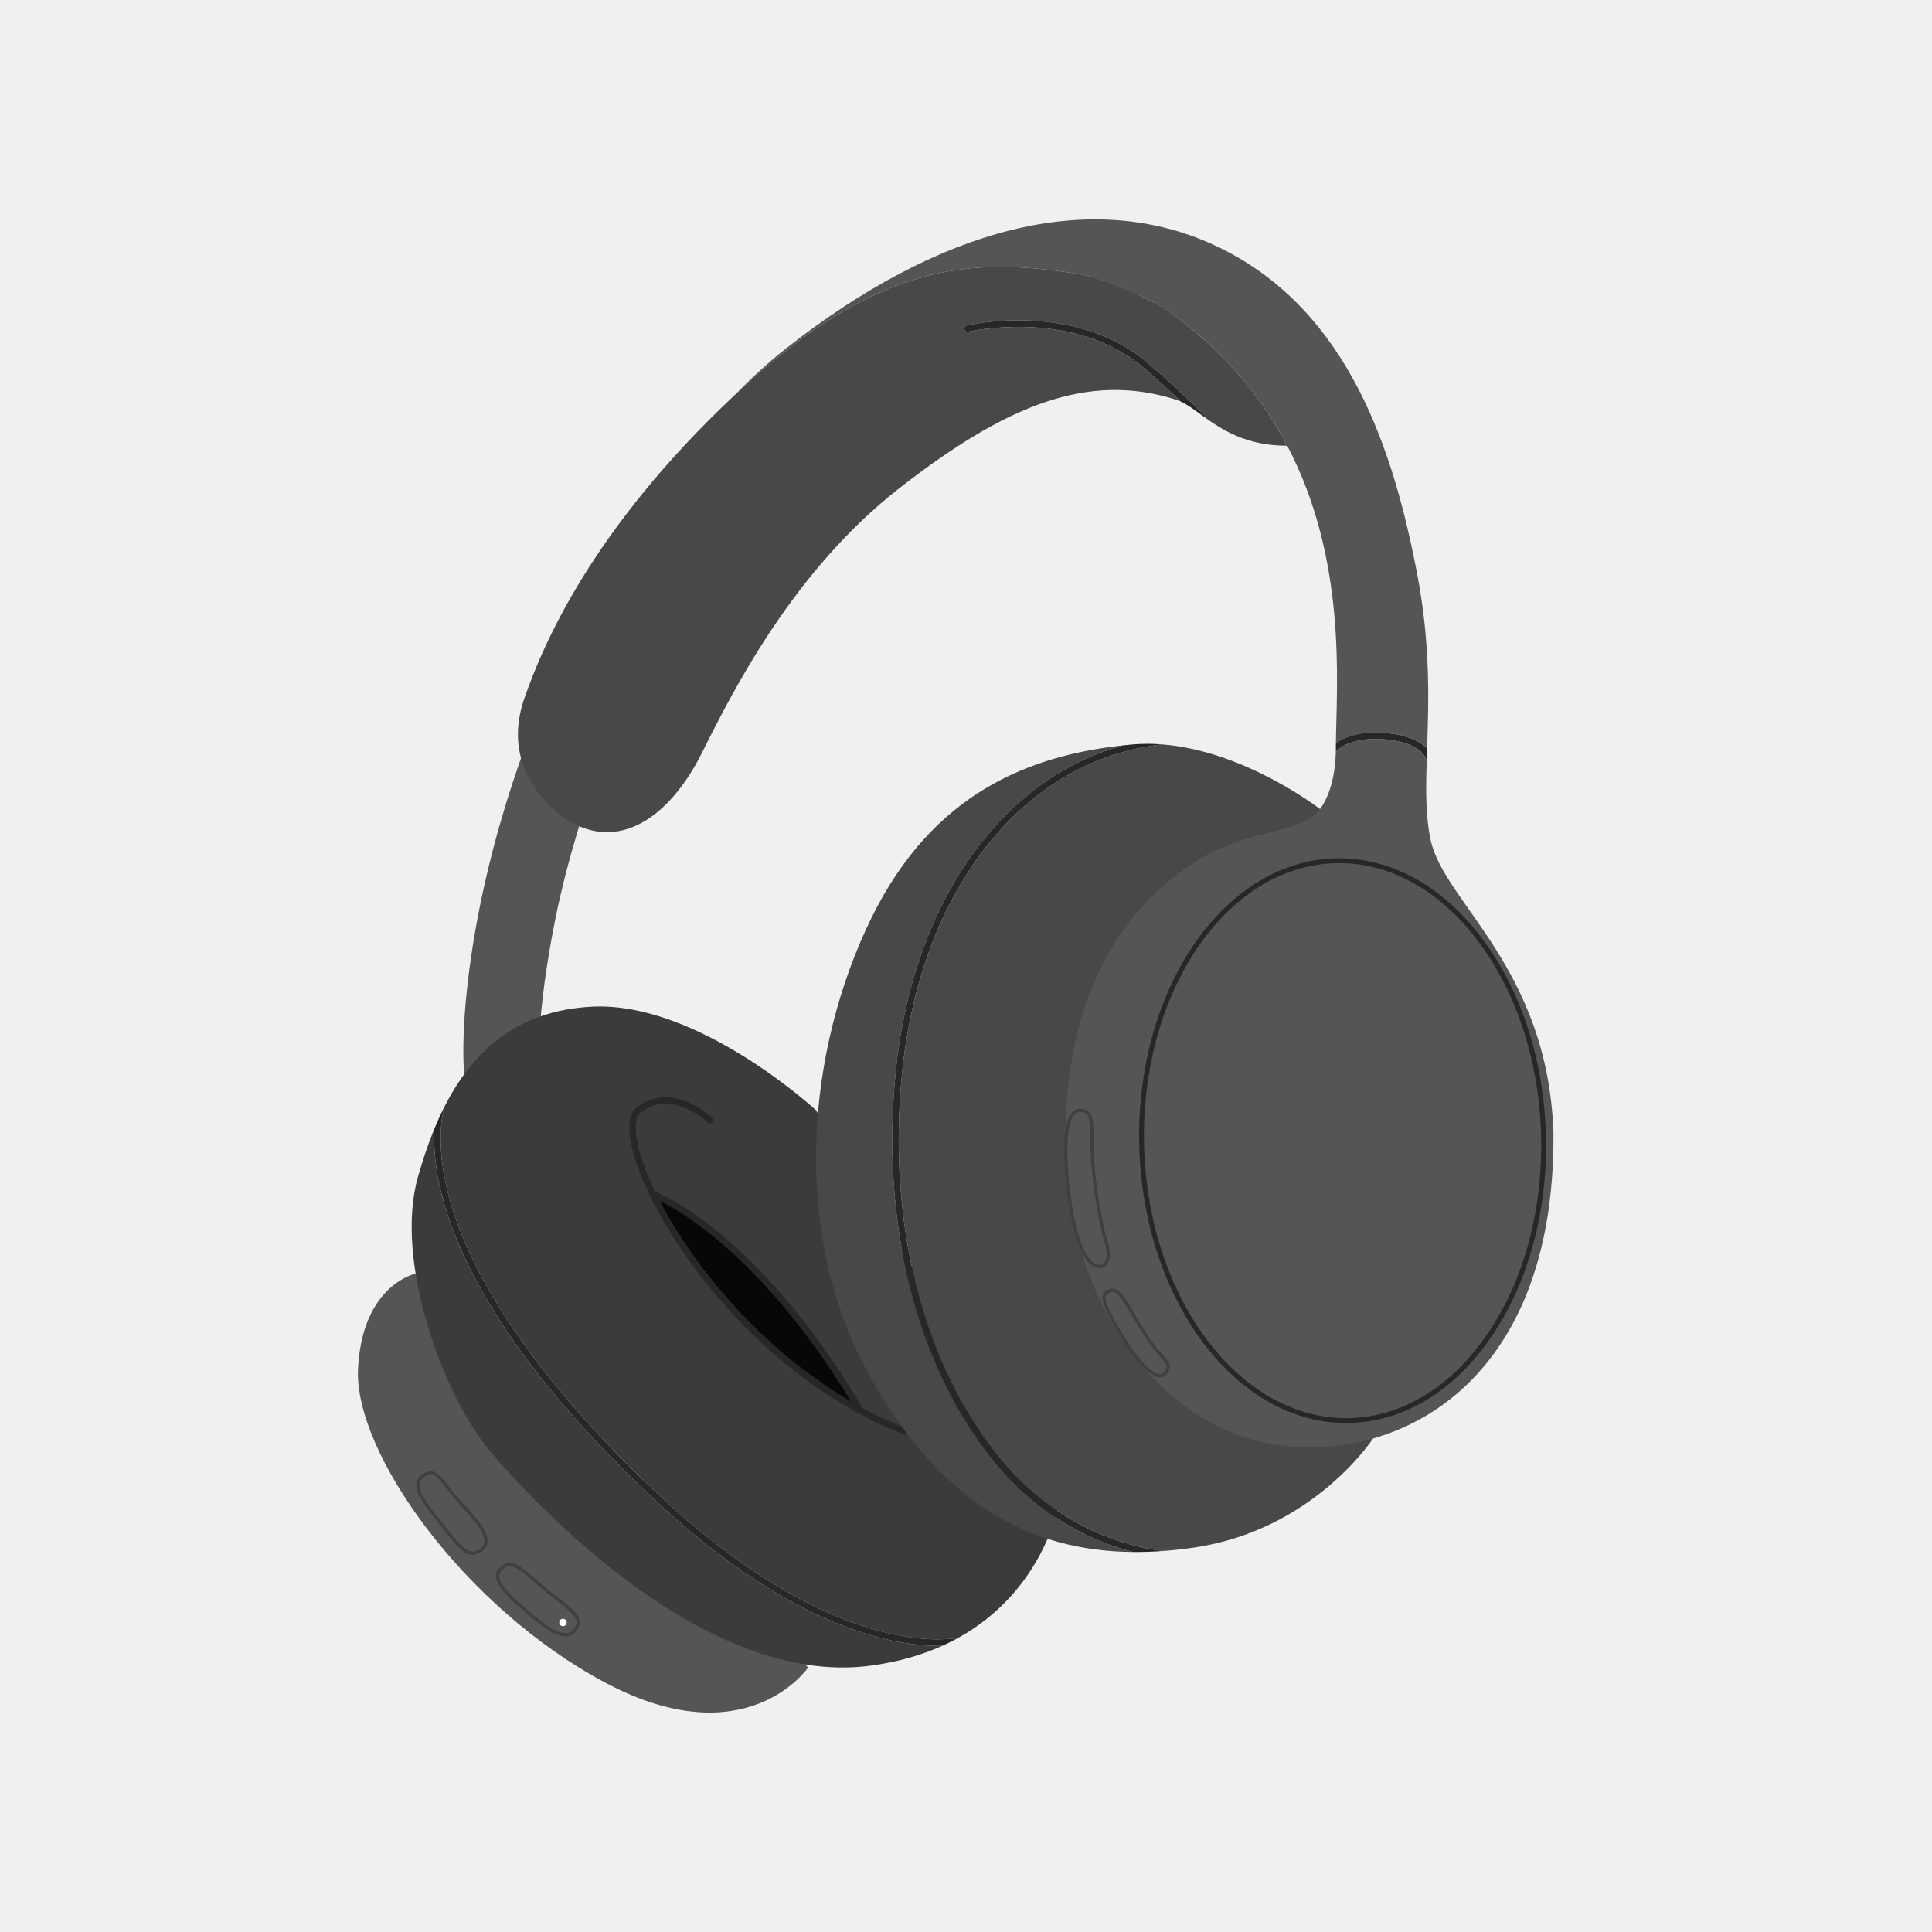
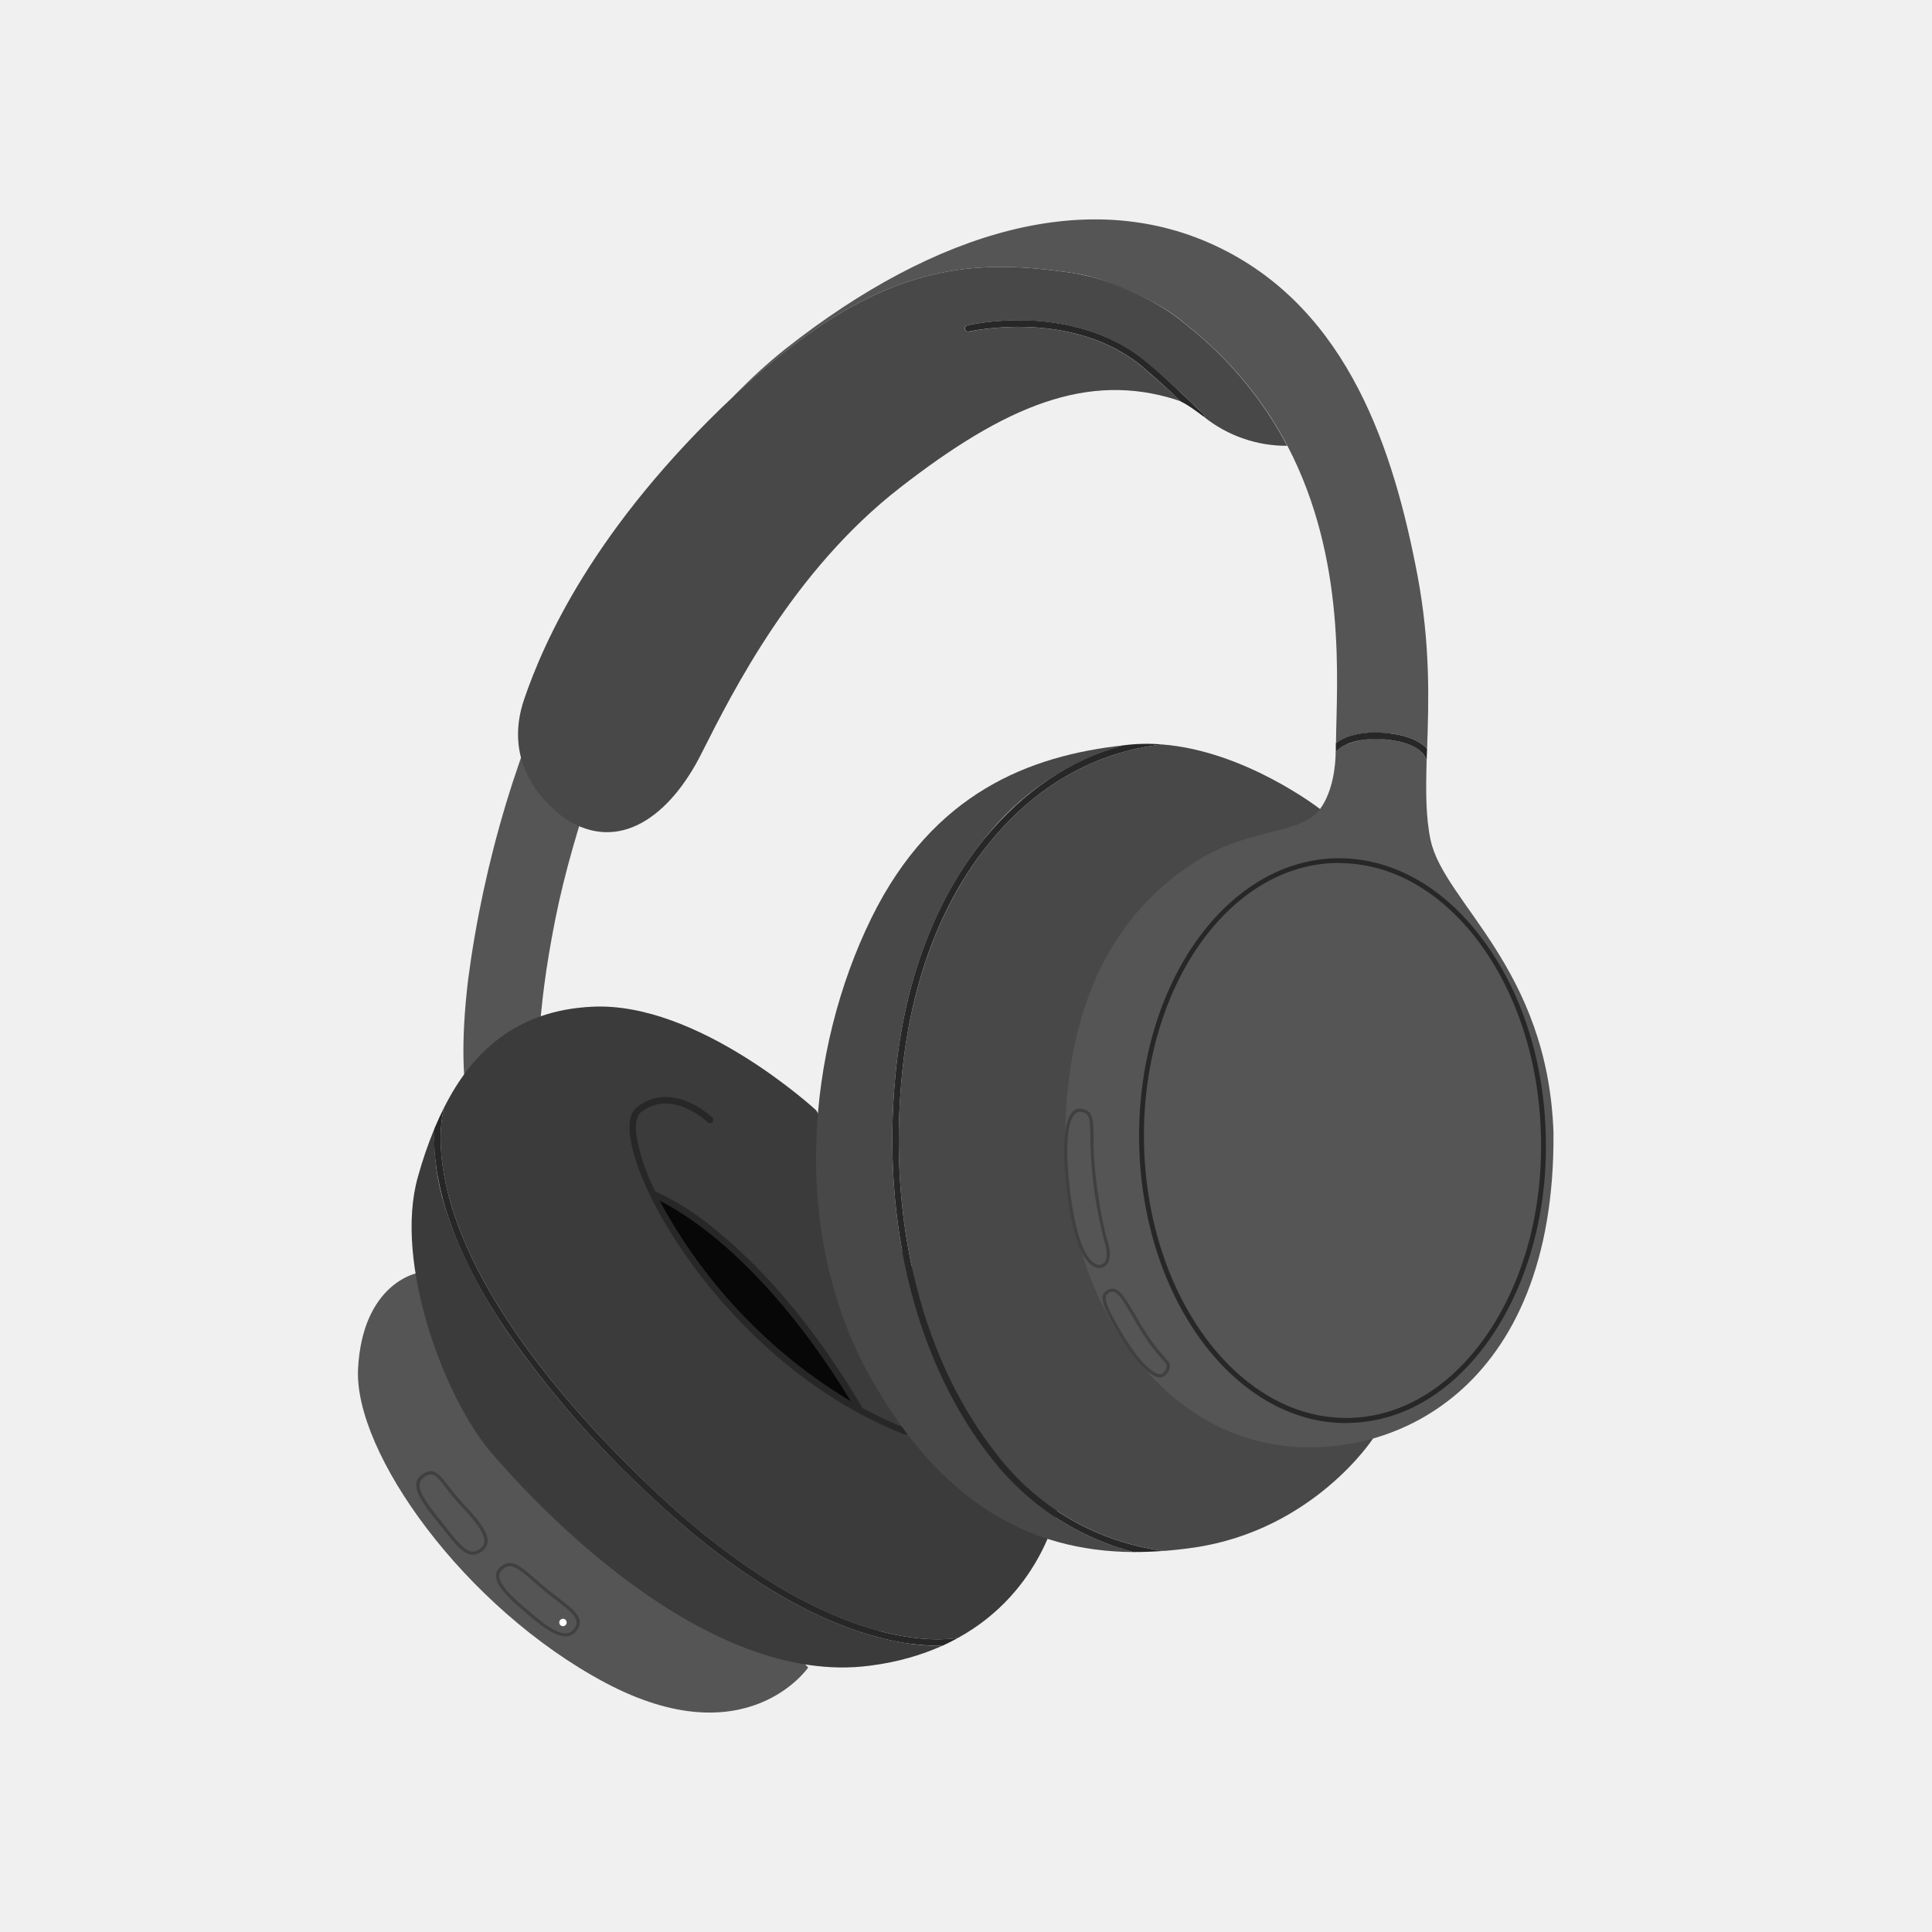
<svg xmlns="http://www.w3.org/2000/svg" id="Layer_1" data-name="Layer 1" viewBox="0 0 1200 1200">
  <defs>
-     <style>
-       .cls-1 {
-         fill: #404040;
-       }
- 
-       .cls-2 {
-         fill: none;
-       }
- 
-       .cls-3 {
-         fill: #070707;
-       }
- 
-       .cls-4 {
-         fill: #3b3b3b;
-       }
- 
-       .cls-5 {
-         fill: #272727;
-       }
- 
-       .cls-6 {
-         fill: #fff;
-       }
- 
-       .cls-7 {
-         fill: #484848;
-       }
- 
-       .cls-8 {
-         fill: #555;
-       }
-     </style>
+     <style>.cls-1{fill:#404040}.cls-4{fill:#3b3b3b}.cls-5{fill:#272727}.cls-7{fill:#484848}.cls-8{fill:#555}</style>
  </defs>
-   <path class="cls-8" d="M258.16,791.07s-33.01,6.7-35.78,58.85c-2.77,52.14,66.01,148.67,153.66,195.26,87.65,46.6,125.92-9.46,125.92-9.46" />
-   <path class="cls-8" d="M290.68,608.92c-18.07,152.47,54.64,111.05,54.64,111.05,0,0-24.24-29.52-.44-148.94,11.42-57.31,36.24-123.24,58.96-176.33h-48.44c-32.48,67-56.18,142.15-64.72,214.21Z" />
-   <g>
-     <path class="cls-4" d="M545.72,1017.02c-30.38-7.97-79.23-29.32-139.43-85.77-38.36-35.98-69.26-71.27-91.83-104.91-18.1-26.98-30.93-52.97-38.13-77.25-6.27-21.14-7.19-37.21-6.53-48.05-4,9.7-7.36,19.86-10.26,30.16-14.98,53.25,16.64,137.02,44.93,170.3s133.69,146.45,235.76,133.13c17.47-2.28,32.39-6.69,45.12-12.43-.85.02-1.72.04-2.64.04-8.85,0-21.3-1.11-37-5.22Z" />
-     <path class="cls-4" d="M657.29,935.35l-150.44-245.76s-73.11-67.66-139.12-64.33c-47.19,2.38-74.53,28.28-91.76,62.32-1.62,5.74-5.91,26.61,4.35,60.89,20.36,68,81.23,135.35,128.71,179.88,32.79,30.75,83.23,70.4,137.33,84.72,25.92,6.86,42.94,5.21,48.75,4.27,52.99-29.27,62.18-81.99,62.18-81.99Z" />
-     <path class="cls-5" d="M546.36,1013.06c-54.1-14.31-104.54-53.97-137.33-84.72-47.48-44.53-108.35-111.88-128.71-179.88-10.26-34.28-5.97-55.15-4.35-60.89-2.21,4.37-4.26,8.87-6.16,13.48-.66,10.84.26,26.91,6.53,48.05,7.2,24.28,20.03,50.27,38.13,77.25,22.57,33.64,53.47,68.93,91.83,104.91,60.2,56.45,109.05,77.8,139.43,85.77,15.7,4.12,28.15,5.22,37,5.22.92,0,1.8-.02,2.64-.04,3.4-1.54,6.65-3.17,9.75-4.88-5.81.94-22.83,2.58-48.75-4.27Z" />
-   </g>
-   <path class="cls-5" d="M563.23,887.39c-9.48-3.73-18.62-8.05-27.43-12.82-34.02-57.47-67.3-90.98-89.26-108.98-21.39-17.53-36.19-24.08-39.62-25.46-6.21-12.9-10.12-24.37-11.5-33.32-1.21-7.87-.36-13.43,2.4-15.67,7.87-6.38,17.2-7.38,27.75-2.94,8.12,3.41,13.93,8.9,13.99,8.95.8.76,2.07.73,2.83-.07s.73-2.06-.07-2.83c-.25-.24-6.33-5.99-15.09-9.7-11.88-5.03-22.92-3.83-31.93,3.48-4.02,3.27-5.31,9.79-3.83,19.39,3.72,24.07,23.36,60.65,50.05,93.17,23.86,29.08,64.08,68.38,120.24,90.52.24.1.49.14.73.14.8,0,1.55-.48,1.86-1.27.41-1.03-.1-2.19-1.13-2.59ZM409.77,745.84c6.42,3.17,18.69,10.08,34.45,23.03,20.88,17.15,52.16,48.57,84.53,101.76-56.62-32.92-98.21-84.63-118.98-124.79Z" />
-   <path class="cls-1" d="M293.7,965.71c-5.84,0-11.16-6.77-18.44-16.04-1.3-1.65-2.67-3.39-4.12-5.2-8.53-10.62-13.32-17.82-12.51-23.21.34-2.25,1.6-4.1,3.87-5.64h0c6.9-4.68,10.6.16,16.2,7.49,2.35,3.08,5.02,6.57,8.54,10.31,8.71,9.28,16.46,18.17,15.54,24.83-.34,2.45-1.83,4.49-4.42,6.04-1.62.97-3.15,1.42-4.66,1.42ZM263.63,917.27h0c-1.78,1.21-2.77,2.61-3.02,4.28-.7,4.65,4.11,11.74,12.09,21.67,1.46,1.81,2.83,3.56,4.13,5.22,9.54,12.14,14.4,17.82,20.5,14.14,2.08-1.25,3.21-2.76,3.47-4.61.8-5.79-6.98-14.63-15.01-23.19-3.58-3.81-6.4-7.5-8.67-10.46-6.06-7.92-8.42-10.49-13.49-7.05Z" />
-   <path class="cls-1" d="M351.33,1016.44c-7.46,0-17.23-8.37-23.68-13.88-1.01-.87-1.95-1.67-2.78-2.36-6.96-5.76-16.28-14.2-16.82-20.86-.15-1.85.37-3.48,1.55-4.82h0c2.04-2.33,4.16-3.54,6.48-3.69,4.85-.31,9.65,3.91,16.3,9.77,2.44,2.15,5.21,4.58,8.24,6.99,1.98,1.58,3.87,3.03,5.64,4.4,7.78,6,13.4,10.33,13.83,15.13.2,2.22-.7,4.41-2.76,6.68-1.68,1.87-3.74,2.64-6.01,2.64ZM311.11,975.84c-.82.94-1.17,2.03-1.06,3.35.53,6.59,12.25,16.29,16.1,19.48.84.7,1.78,1.5,2.81,2.38,7.85,6.72,20.99,17.97,26.9,11.42,1.66-1.84,2.4-3.53,2.25-5.17-.35-3.93-5.69-8.04-13.06-13.73-1.78-1.37-3.68-2.83-5.67-4.42-3.06-2.44-5.85-4.89-8.31-7.06-6.05-5.33-10.81-9.53-14.85-9.27-1.76.11-3.43,1.1-5.11,3.01h0Z" />
-   <circle class="cls-6" cx="349.67" cy="1007.75" r="2.3" />
-   <g>
-     <path class="cls-7" d="M617.04,907.2c-47.68-59.2-69.86-146.57-60.86-239.71,5.64-58.37,24.78-109.07,55.34-146.63,23.75-29.19,53.03-48.85,85.77-57.86-57.16,6.35-117.64,28.85-156.11,107.32-39.65,80.9-51.52,195.2,0,286.13,43.35,76.5,97.59,106.98,162.63,107.52-4.46-1.13-9.45-2.62-14.85-4.59-19.33-7.06-47.5-21.84-71.93-52.18Z" />
-     <path class="cls-7" d="M819.89,502.52s-46.43-36.12-98.02-40.16c-41.45,4.62-78.48,25.66-107.25,61.03-30.06,36.95-48.9,86.91-54.46,144.49-8.9,92.1,12.97,178.42,60,236.81,39.88,49.51,90.33,57.41,102.72,58.62,6.2-.47,12.5-1.18,18.88-2.12,74.24-10.93,111.05-67.72,111.05-67.72l-32.91-390.95Z" />
-     <path class="cls-5" d="M620.15,904.69c-47.03-58.39-68.89-144.71-60-236.81,5.56-57.58,24.4-107.55,54.46-144.49,28.78-35.37,65.8-56.41,107.25-61.03-6.38-.5-12.84-.51-19.3.1-1.76.17-3.52.35-5.29.54-32.74,9-62.02,28.66-85.77,57.86-30.56,37.56-49.7,88.27-55.34,146.63-9,93.14,13.19,180.5,60.86,239.71,24.43,30.34,52.6,45.12,71.93,52.18,5.39,1.97,10.39,3.46,14.85,4.59,6.25.05,12.61-.17,19.06-.66-12.39-1.21-62.84-9.11-102.72-58.62Z" />
-   </g>
-   <path class="cls-2" d="M731.32,197.37c-9.16-6.9-18.66-12.04-28.38-15.7,11.67,5.64,23.44,12.77,34.64,20.58-2.05-1.64-4.12-3.27-6.26-4.88Z" />
-   <g>
-     <path class="cls-8" d="M888.63,521.91c-3.14-14.54-3.06-30.69-2.49-49.23-.72-3.15-4.45-10.91-23.66-13.19-12.88-1.53-21.16.65-25.84,2.75-4.33,1.94-6.44,4.16-6.95,4.75-.16,7.44-1.47,24.32-9.8,35.53-11.83,15.92-42.74,11.46-74.91,31.29s-80.64,63.45-83.28,166.56c-2.64,103.11,55.08,183.75,128.23,196.53,73.15,12.78,176.26-32.61,174.94-193.44-3.52-102.45-67.86-142.77-76.23-181.55Z" />
-     <path class="cls-8" d="M862.95,455.52c13.03,1.54,19.86,5.62,23.44,9.57.98-29.4,2.23-64.61-6.12-108.42-14.54-76.23-42.3-163.48-122.5-202.7-80.2-39.22-176.26-11.02-269.67,62.57-10.74,8.46-21.39,18.17-31.84,28.93,87.87-82.51,145.69-85.61,210.98-75.73,11.26,1.7,23.43,6,35.72,11.94,9.72,3.66,19.22,8.8,28.38,15.7,2.14,1.61,4.21,3.24,6.26,4.88,28.34,22.7,48.13,48.3,61.92,74.59,37.21,70.96,30.65,146.97,30.23,184.77,4.71-3.46,14.83-8.26,33.21-6.09Z" />
-     <path class="cls-5" d="M836.64,462.24c4.68-2.09,12.96-4.27,25.84-2.75,19.21,2.28,22.94,10.04,23.66,13.19.08-2.48.16-5.02.25-7.6-3.58-3.95-10.41-8.02-23.44-9.57-18.39-2.17-28.5,2.63-33.21,6.09-.01,1.2-.02,2.37-.02,3.49,0,.53,0,1.16-.02,1.88.51-.59,2.62-2.81,6.95-4.75Z" />
-   </g>
-   <path class="cls-5" d="M836.03,883.85c-68.59,0-125.96-76.53-128.43-172.11-2.5-96.68,52.12-176.8,121.76-178.6,33.83-.88,66.07,16.61,90.79,49.23,24.61,32.47,38.82,76.1,40.03,122.84,1.21,46.75-10.74,91.05-33.63,124.75-23,33.85-54.3,52.98-88.13,53.85-.79.02-1.59.03-2.38.03ZM831.77,536.11c-.78,0-1.56.01-2.33.03-67.98,1.76-121.29,80.5-118.84,175.52,2.43,93.94,58.47,169.17,125.43,169.18.77,0,1.54,0,2.31-.03,32.84-.85,63.28-19.51,85.72-52.54,22.55-33.18,34.31-76.86,33.12-122.98-1.19-46.12-15.19-89.13-39.42-121.11-23.54-31.07-54-48.07-85.98-48.07Z" />
-   <path class="cls-1" d="M682.83,787.6c-1.14,0-2.33-.29-3.47-.89-11.13-5.79-15.62-35.25-17.31-52.31-2.38-24.02-.96-38.81,4.21-43.95,1.77-1.76,3.61-1.97,4.84-1.84h0c8.16.86,8.16,6.32,8.16,22.54s4.32,45.6,8.72,59.84c3.03,9.8.5,13.75-1.28,15.23-1.09.91-2.44,1.37-3.87,1.37ZM670.5,690.58c-1.02,0-1.97.43-2.83,1.29-2.66,2.64-6.67,11.66-3.63,42.33,1.33,13.4,5.57,45.18,16.24,50.73,1.84.96,3.81.87,5.14-.24,2.38-1.98,2.61-6.76.65-13.11-4.45-14.39-8.81-44.32-8.81-60.43,0-17.39-.39-19.92-6.37-20.55-.13-.01-.26-.02-.38-.02Z" />
-   <path class="cls-1" d="M720.65,855.58c-4.72,0-13.33-6.53-24.93-25.64-13.8-22.74-12.17-26-7.85-28.67h0c1.4-.86,2.83-1.12,4.25-.77,4.16,1.04,7.72,7.15,12.65,15.61.85,1.45,1.73,2.97,2.66,4.54,7.51,12.62,10.35,15.87,17.2,23.72l.73.84c1.07,1.22,1.48,2.73,1.2,4.36-.42,2.42-2.32,4.62-3.97,5.54-.55.3-1.2.47-1.95.47ZM688.92,802.97c-2.7,1.67-5.25,3.25,8.51,25.93,14.11,23.26,22.25,25.54,24.19,24.46,1.22-.68,2.67-2.41,2.97-4.13.18-1.03-.07-1.94-.73-2.7l-.73-.84c-6.94-7.95-9.82-11.24-17.42-24.02-.93-1.57-1.82-3.09-2.67-4.55-4.51-7.74-8.07-13.85-11.41-14.68-.9-.23-1.77-.06-2.71.53h0Z" />
-   <g>
-     <path class="cls-7" d="M601.41,206.05c-1.07.26-2.15-.41-2.41-1.48-.26-1.07.41-2.15,1.48-2.41.67-.16,16.8-3.94,38.71-3.07,20.3.8,49.48,5.96,73.22,25.96,12.23,10.3,21.44,19.15,28.17,25.61,2.59,2.48,4.82,4.63,6.68,6.33.55.5.75,1.24.59,1.92,11.47,8.24,26.6,17.97,51.66,17.94-13.78-26.29-33.58-51.88-61.92-74.59-12.64-10.29-18.61-13.7-34.64-20.86-12.46-5.56-22.56-9.67-35.72-11.66-65.28-9.87-123.11-6.78-210.98,75.73-.07.06-.13.12-.2.18-87.98,82.69-118.64,154.29-130.39,188.2-13.04,37.62,8.89,62.55,25.22,74.58,33.53,21.92,65.33-1.29,85.1-40.83,19.77-39.54,57.17-113.47,122.93-164.62s116.78-72.3,171.93-54.59c.91.29,1.82.66,2.73,1.09-6.17-5.88-13.99-13.17-23.74-21.38-43.81-36.9-107.78-22.2-108.42-22.05Z" />
-     <path class="cls-5" d="M747.25,256.98c-1.86-1.7-4.09-3.84-6.68-6.33-6.73-6.46-15.94-15.31-28.17-25.61-23.74-20-52.92-25.16-73.22-25.96-21.91-.86-38.03,2.91-38.71,3.07-1.07.26-1.74,1.34-1.48,2.41.26,1.07,1.34,1.74,2.41,1.48.64-.15,64.62-14.85,108.42,22.05,9.75,8.21,17.57,15.5,23.74,21.38,4.38,2.06,8.93,5.57,14.27,9.41.15-.68-.04-1.42-.59-1.92Z" />
-   </g>
-   <path class="cls-3" d="M409.77,745.84c6.42,3.17,18.69,10.08,34.45,23.03,20.88,17.15,52.16,48.57,84.53,101.76-56.62-32.92-98.21-84.63-118.98-124.79Z" />
+   <path d="M258.2 791s-33 6.8-35.8 59c-2.8 52 66 148.6 153.6 195.2 87.7 46.6 126-9.5 126-9.5M290.7 609c-18 152.4 54.6 111 54.6 111 0 0-24.2-29.6-.4-149 11.4-57.3 36.2-123.2 59-176.3h-48.5a689 689 0 0 0-64.7 214.2" class="cls-8" />
+   <path d="M545.7 1017c-30.4-8-79.2-29.3-139.4-85.8a626 626 0 0 1-91.8-104.9q-27.3-40.7-38.2-77.2a140 140 0 0 1-6.5-48q-6 14.5-10.3 30.1c-15 53.3 16.7 137 45 170.3s133.7 146.5 235.7 133.1c17.5-2.2 32.4-6.7 45.1-12.4h-2.6c-8.8 0-21.3-1-37-5.2" class="cls-4" />
+   <path d="M657.3 935.4 506.9 689.6s-73.2-67.7-139.2-64.3c-47.2 2.3-74.5 28.2-91.7 62.3-1.7 5.7-6 26.6 4.3 60.9 20.4 68 81.2 135.3 128.7 179.9 32.8 30.7 83.3 70.4 137.4 84.7 25.9 6.8 42.9 5.2 48.7 4.2 53-29.2 62.2-82 62.2-82" class="cls-4" />
+   <path d="M546.4 1013c-54.1-14.3-104.6-54-137.4-84.7-47.5-44.5-108.3-111.8-128.7-179.8-10.2-34.3-6-55.2-4.3-61q-3.3 6.7-6.2 13.5c-.7 10.9.3 27 6.5 48.1q10.8 36.7 38.2 77.2a626 626 0 0 0 91.8 105c60.2 56.4 109 77.8 139.4 85.7a146 146 0 0 0 39.7 5.2q5-2.3 9.7-4.9c-5.8 1-22.8 2.6-48.7-4.2M563.2 887.4q-14.2-5.6-27.4-12.8c-34-57.5-67.3-91-89.3-109A164 164 0 0 0 407 740a125 125 0 0 1-11.5-33.3q-1.7-12 2.4-15.7 11.9-9.5 27.8-2.9c8 3.4 13.9 8.9 14 9a2 2 0 0 0 2.7-3 55 55 0 0 0-15-9.7c-12-5-23-3.8-32 3.5q-6 5-3.8 19.4c3.7 24 23.3 60.7 50 93.2 23.9 29 64.1 68.4 120.3 90.5l.7.1a2 2 0 0 0 .7-3.8M409.8 745.8c6.4 3.2 18.7 10.1 34.4 23 20.9 17.2 52.2 48.6 84.5 101.8a324 324 0 0 1-119-124.8" class="cls-5" />
+   <path d="M293.7 965.7c-5.8 0-11.2-6.8-18.4-16l-4.2-5.2c-8.5-10.6-13.3-17.8-12.5-23.2a8 8 0 0 1 3.9-5.7c6.9-4.7 10.6.2 16.2 7.5q3.4 4.6 8.5 10.3c8.8 9.3 16.5 18.2 15.6 24.8q-.6 3.8-4.4 6a9 9 0 0 1-4.7 1.5m-30-48.4q-2.7 1.8-3 4.3c-.8 4.6 4 11.7 12 21.6l4.1 5.2c9.6 12.2 14.4 17.9 20.5 14.2q3.1-2 3.5-4.6c.8-5.8-7-14.7-15-23.2q-5.3-5.8-8.7-10.5c-6-7.9-8.4-10.5-13.5-7M351.3 1016.4c-7.4 0-17.2-8.3-23.7-13.8l-2.7-2.4c-7-5.8-16.3-14.2-16.8-20.9q-.3-2.7 1.5-4.8 3-3.4 6.5-3.7c4.8-.3 9.6 4 16.3 9.8q3.6 3.3 8.2 7l5.7 4.4c7.7 6 13.4 10.3 13.8 15.1q.3 3.3-2.8 6.7a8 8 0 0 1-6 2.6m-40.2-40.6q-1.2 1.4-1 3.4c.5 6.6 12.2 16.3 16 19.5l2.9 2.4c7.8 6.7 21 18 26.9 11.4q2.5-2.8 2.2-5.2c-.3-4-5.7-8-13-13.7l-5.7-4.4-8.3-7.1c-6-5.3-10.8-9.5-14.9-9.3q-2.6.2-5 3" class="cls-1" />
+   <circle cx="349.67" cy="1007.75" r="2.3" style="fill:#fff" />
+   <path d="M617 907.2c-47.6-59.2-69.8-146.6-60.8-239.7 5.6-58.4 24.8-109 55.3-146.6a168 168 0 0 1 85.8-57.9c-57.2 6.4-117.6 28.9-156.1 107.3-39.7 81-51.5 195.2 0 286.2 43.3 76.4 97.6 107 162.6 107.5a165.4 165.4 0 0 1-86.8-56.8" class="cls-7" />
+   <path d="M819.9 502.5s-46.4-36.1-98-40.1c-41.5 4.6-78.5 25.6-107.3 61-30 37-48.9 86.9-54.4 144.5-9 92 13 178.4 60 236.8a156 156 0 0 0 102.7 58.6q9.3-.7 18.9-2.1c74.2-11 111-67.7 111-67.7z" class="cls-7" />
+   <path d="M620.2 904.7c-47-58.4-69-144.7-60-236.8 5.5-57.6 24.3-107.6 54.4-144.5 28.8-35.4 65.8-56.4 107.3-61a112 112 0 0 0-24.6.6c-32.8 9-62 28.7-85.8 57.9-30.6 37.5-49.7 88.2-55.3 146.6-9 93.1 13.2 180.5 60.8 239.7a165 165 0 0 0 86.8 56.8q9.4 0 19-.7a156 156 0 0 1-102.7-58.6" class="cls-5" />
+   <path d="M731.3 197.4Q717.6 187 703 181.7a257 257 0 0 1 34.7 20.6z" style="fill:none" />
+   <path d="M888.6 522c-3.1-14.6-3-30.8-2.5-49.3-.7-3.2-4.4-11-23.6-13.2a49 49 0 0 0-25.9 2.7c-4.3 2-6.4 4.2-7 4.8 0 7.4-1.4 24.3-9.7 35.5-11.8 16-42.7 11.5-75 31.3s-80.6 63.5-83.2 166.6c-2.6 103 55 183.7 128.2 196.5 73.2 12.8 176.3-32.6 175-193.4-3.5-102.5-67.9-142.8-76.3-181.6Z" class="cls-8" />
+   <path d="M863 455.5c13 1.6 19.8 5.6 23.4 9.6 1-29.4 2.2-64.6-6.1-108.4C865.7 280.4 838 193.2 757.8 154c-80.2-39.3-176.3-11-269.7 62.5a325 325 0 0 0-31.8 29c87.8-82.5 145.7-85.6 211-75.8 11.2 1.7 23.4 6 35.7 12a113 113 0 0 1 34.6 20.6 234 234 0 0 1 62 74.5c37.1 71 30.6 147 30.2 184.8 4.7-3.4 14.8-8.2 33.2-6Z" class="cls-8" />
+   <path d="M836.6 462.2c4.7-2 13-4.2 25.9-2.7 19.2 2.3 23 10 23.6 13.2l.3-7.6c-3.6-4-10.4-8-23.4-9.6-18.4-2.2-28.6 2.6-33.3 6.1v5.4c.5-.6 2.6-2.8 7-4.8ZM836 883.9c-68.6 0-126-76.6-128.4-172.2-2.5-96.6 52.1-176.8 121.8-178.6 33.8-.8 66 16.6 90.7 49.3 24.7 32.4 38.9 76 40 122.8 1.3 46.8-10.7 91-33.6 124.8-23 33.8-54.3 53-88 53.8zM831.8 536h-2.4c-68 1.8-121.3 80.5-118.8 175.6 2.4 93.9 58.5 169.1 125.4 169.1h2.3c32.9-.8 63.3-19.5 85.8-52.5 22.5-33.2 34.3-76.9 33-123-1.1-46.1-15.1-89.1-39.3-121.1-23.6-31-54-48-86-48" class="cls-5" />
+   <path d="M682.8 787.6q-1.7 0-3.4-.9c-11.2-5.8-15.7-35.2-17.3-52.3q-3.6-36.1 4.2-44c1.7-1.7 3.6-2 4.8-1.8 8.2.9 8.2 6.3 8.2 22.5s4.3 45.6 8.7 59.9c3 9.8.5 13.7-1.3 15.2a6 6 0 0 1-3.9 1.4m-12.3-97q-1.5 0-2.8 1.3c-2.7 2.6-6.7 11.6-3.7 42.3 1.4 13.4 5.6 45.2 16.3 50.7 1.8 1 3.8.9 5.1-.2 2.4-2 2.6-6.8.7-13.1a268 268 0 0 1-8.8-60.4c0-17.4-.4-20-6.4-20.6zM720.7 855.6c-4.8 0-13.4-6.5-25-25.7-13.8-22.7-12.2-26-7.8-28.6a5 5 0 0 1 4.2-.8c4.2 1 7.7 7.2 12.7 15.6l2.6 4.6c7.5 12.6 10.4 15.8 17.2 23.7l.8.8q1.5 1.8 1.2 4.4a9 9 0 0 1-4 5.5 4 4 0 0 1-2 .5M688.9 803c-2.7 1.6-5.2 3.2 8.5 25.9 14.1 23.3 22.3 25.5 24.2 24.5a7 7 0 0 0 3-4.2q.3-1.6-.7-2.7l-.8-.8c-7-8-9.8-11.3-17.4-24L703 817c-4.5-7.7-8-13.8-11.4-14.7q-1.3-.3-2.7.6" class="cls-1" />
+   <path d="M601.4 206a2 2 0 0 1-1-3.8c.8-.2 16.9-4 38.8-3.1 20.3.8 49.5 6 73.2 26q18.2 15.7 28.2 25.6l6.7 6.3q.8.8.6 2a82 82 0 0 0 51.6 17.9 234 234 0 0 0-62-74.6 124 124 0 0 0-34.5-20.9 131 131 0 0 0-35.8-11.7c-65.3-9.8-123-6.7-211 75.8l-.1.2c-88 82.6-118.7 154.2-130.4 188.2-13 37.6 8.9 62.5 25.2 74.5 33.5 22 65.3-1.3 85-40.8 19.9-39.5 57.3-113.5 123-164.6s116.8-72.3 172-54.6l2.7 1q-9.2-8.8-23.8-21.3c-43.8-36.9-107.7-22.2-108.4-22" class="cls-7" />
+   <path d="M747.3 257q-2.9-2.6-6.7-6.3c-6.8-6.5-16-15.4-28.2-25.7-23.7-20-53-25.1-73.2-26-22-.8-38 3-38.7 3.2a2 2 0 0 0 .9 3.8c.6-.1 64.6-14.8 108.4 22q14.6 12.5 23.8 21.5c4.3 2 8.9 5.5 14.2 9.4a2 2 0 0 0-.6-2Z" class="cls-5" />
+   <path d="M409.8 745.8c6.4 3.2 18.7 10.1 34.4 23 20.9 17.2 52.2 48.6 84.5 101.8a324 324 0 0 1-119-124.8" style="fill:#070707" />
</svg>
